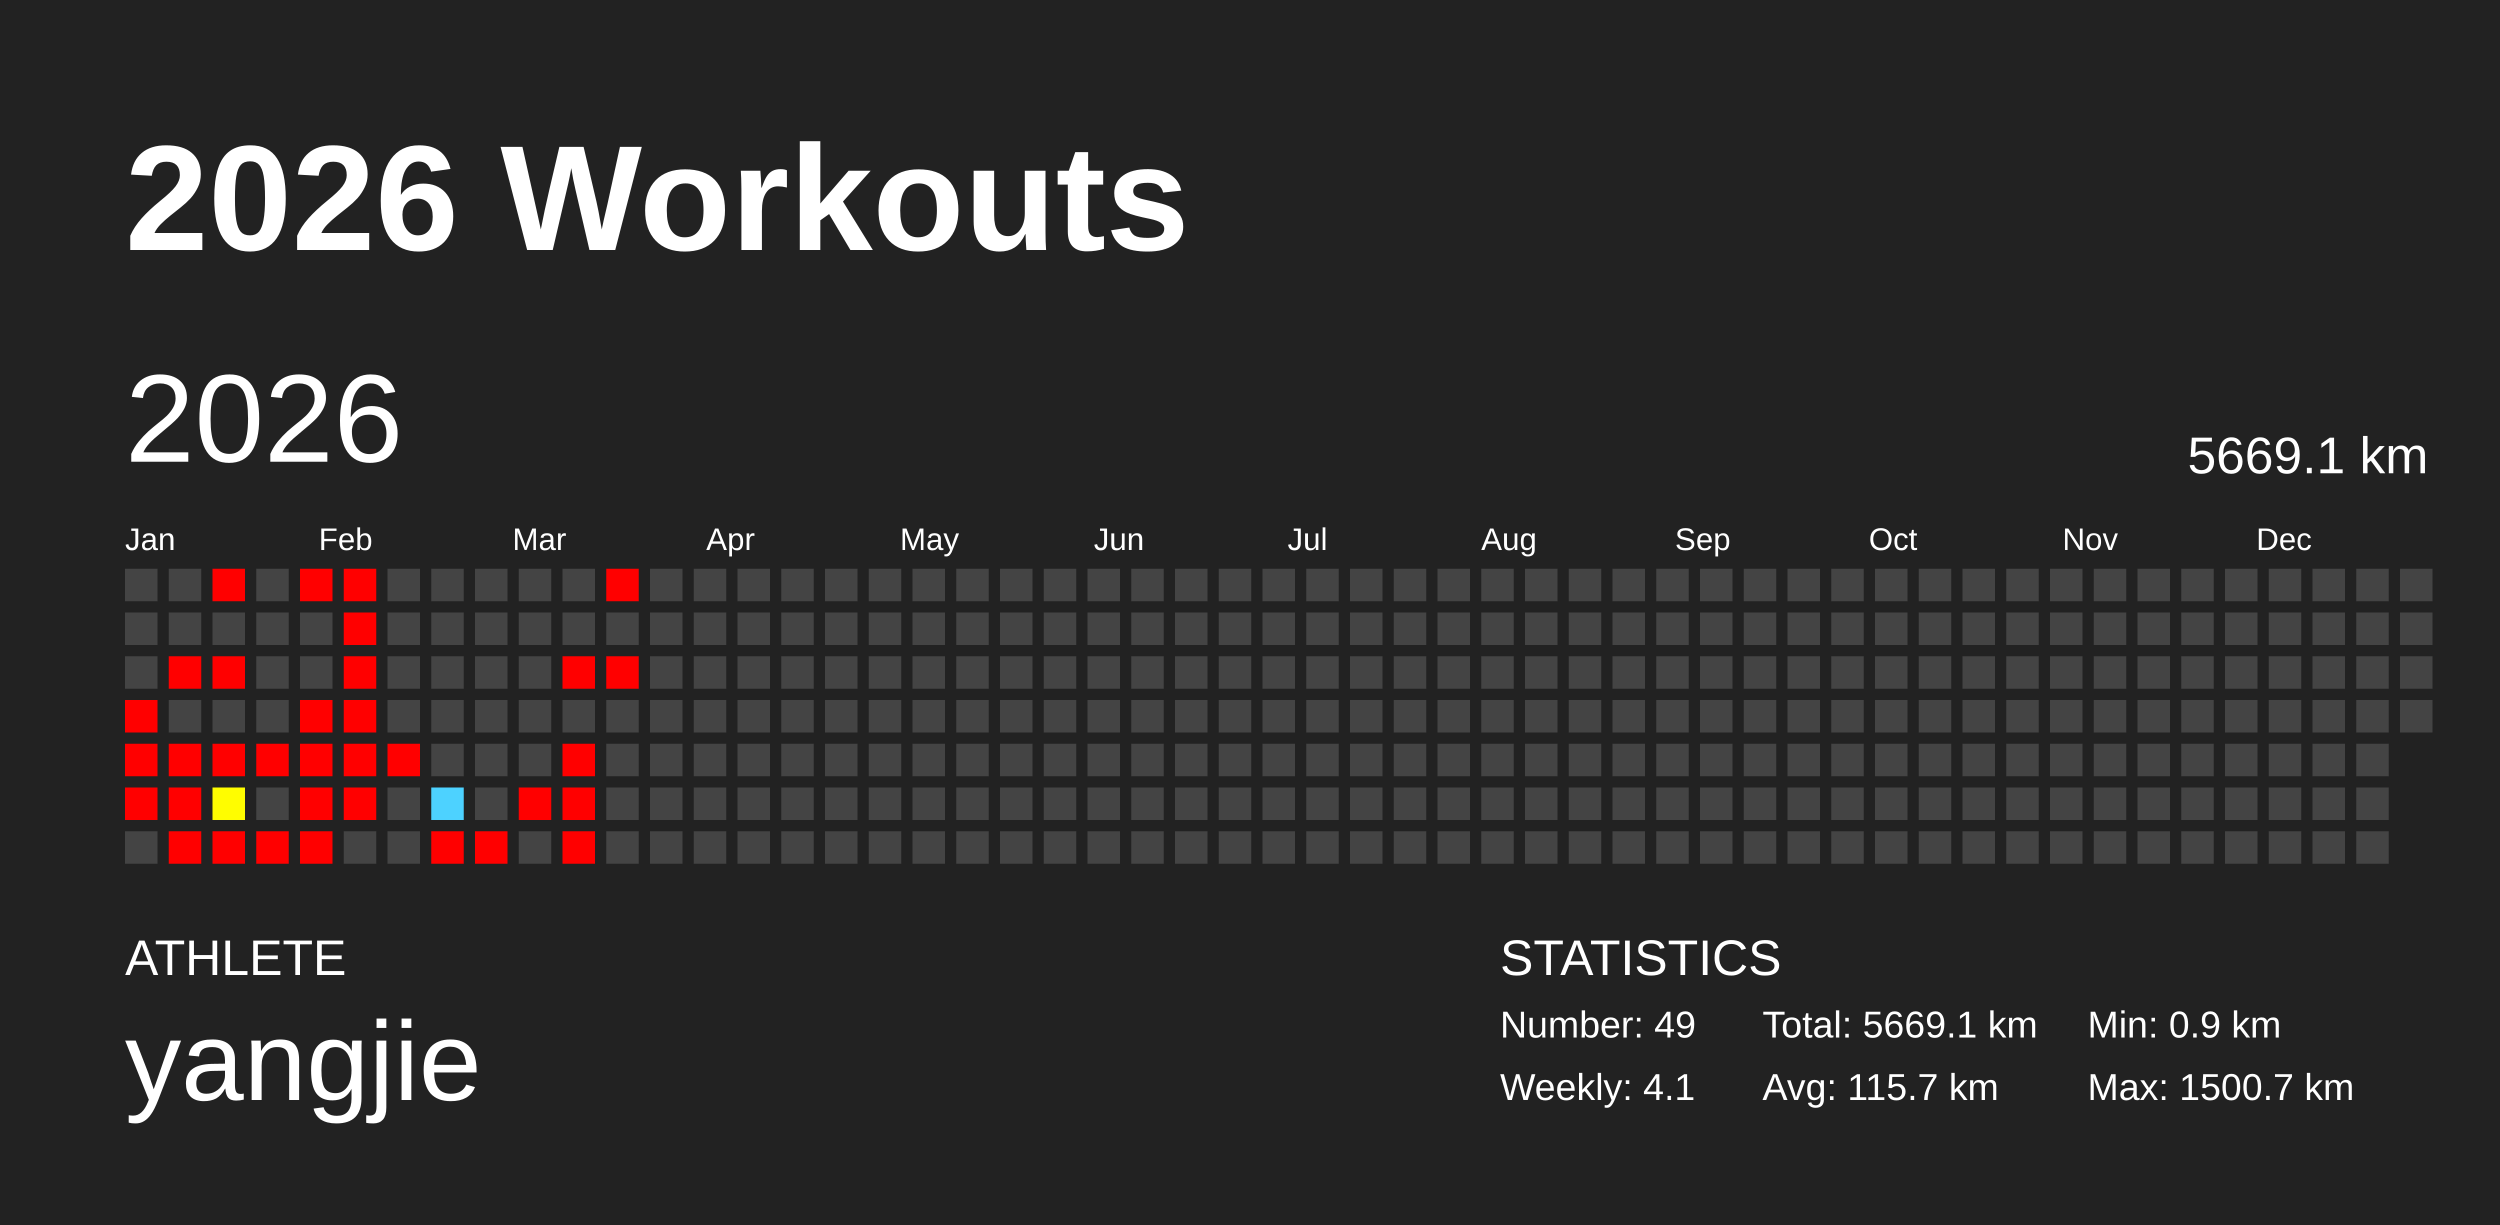
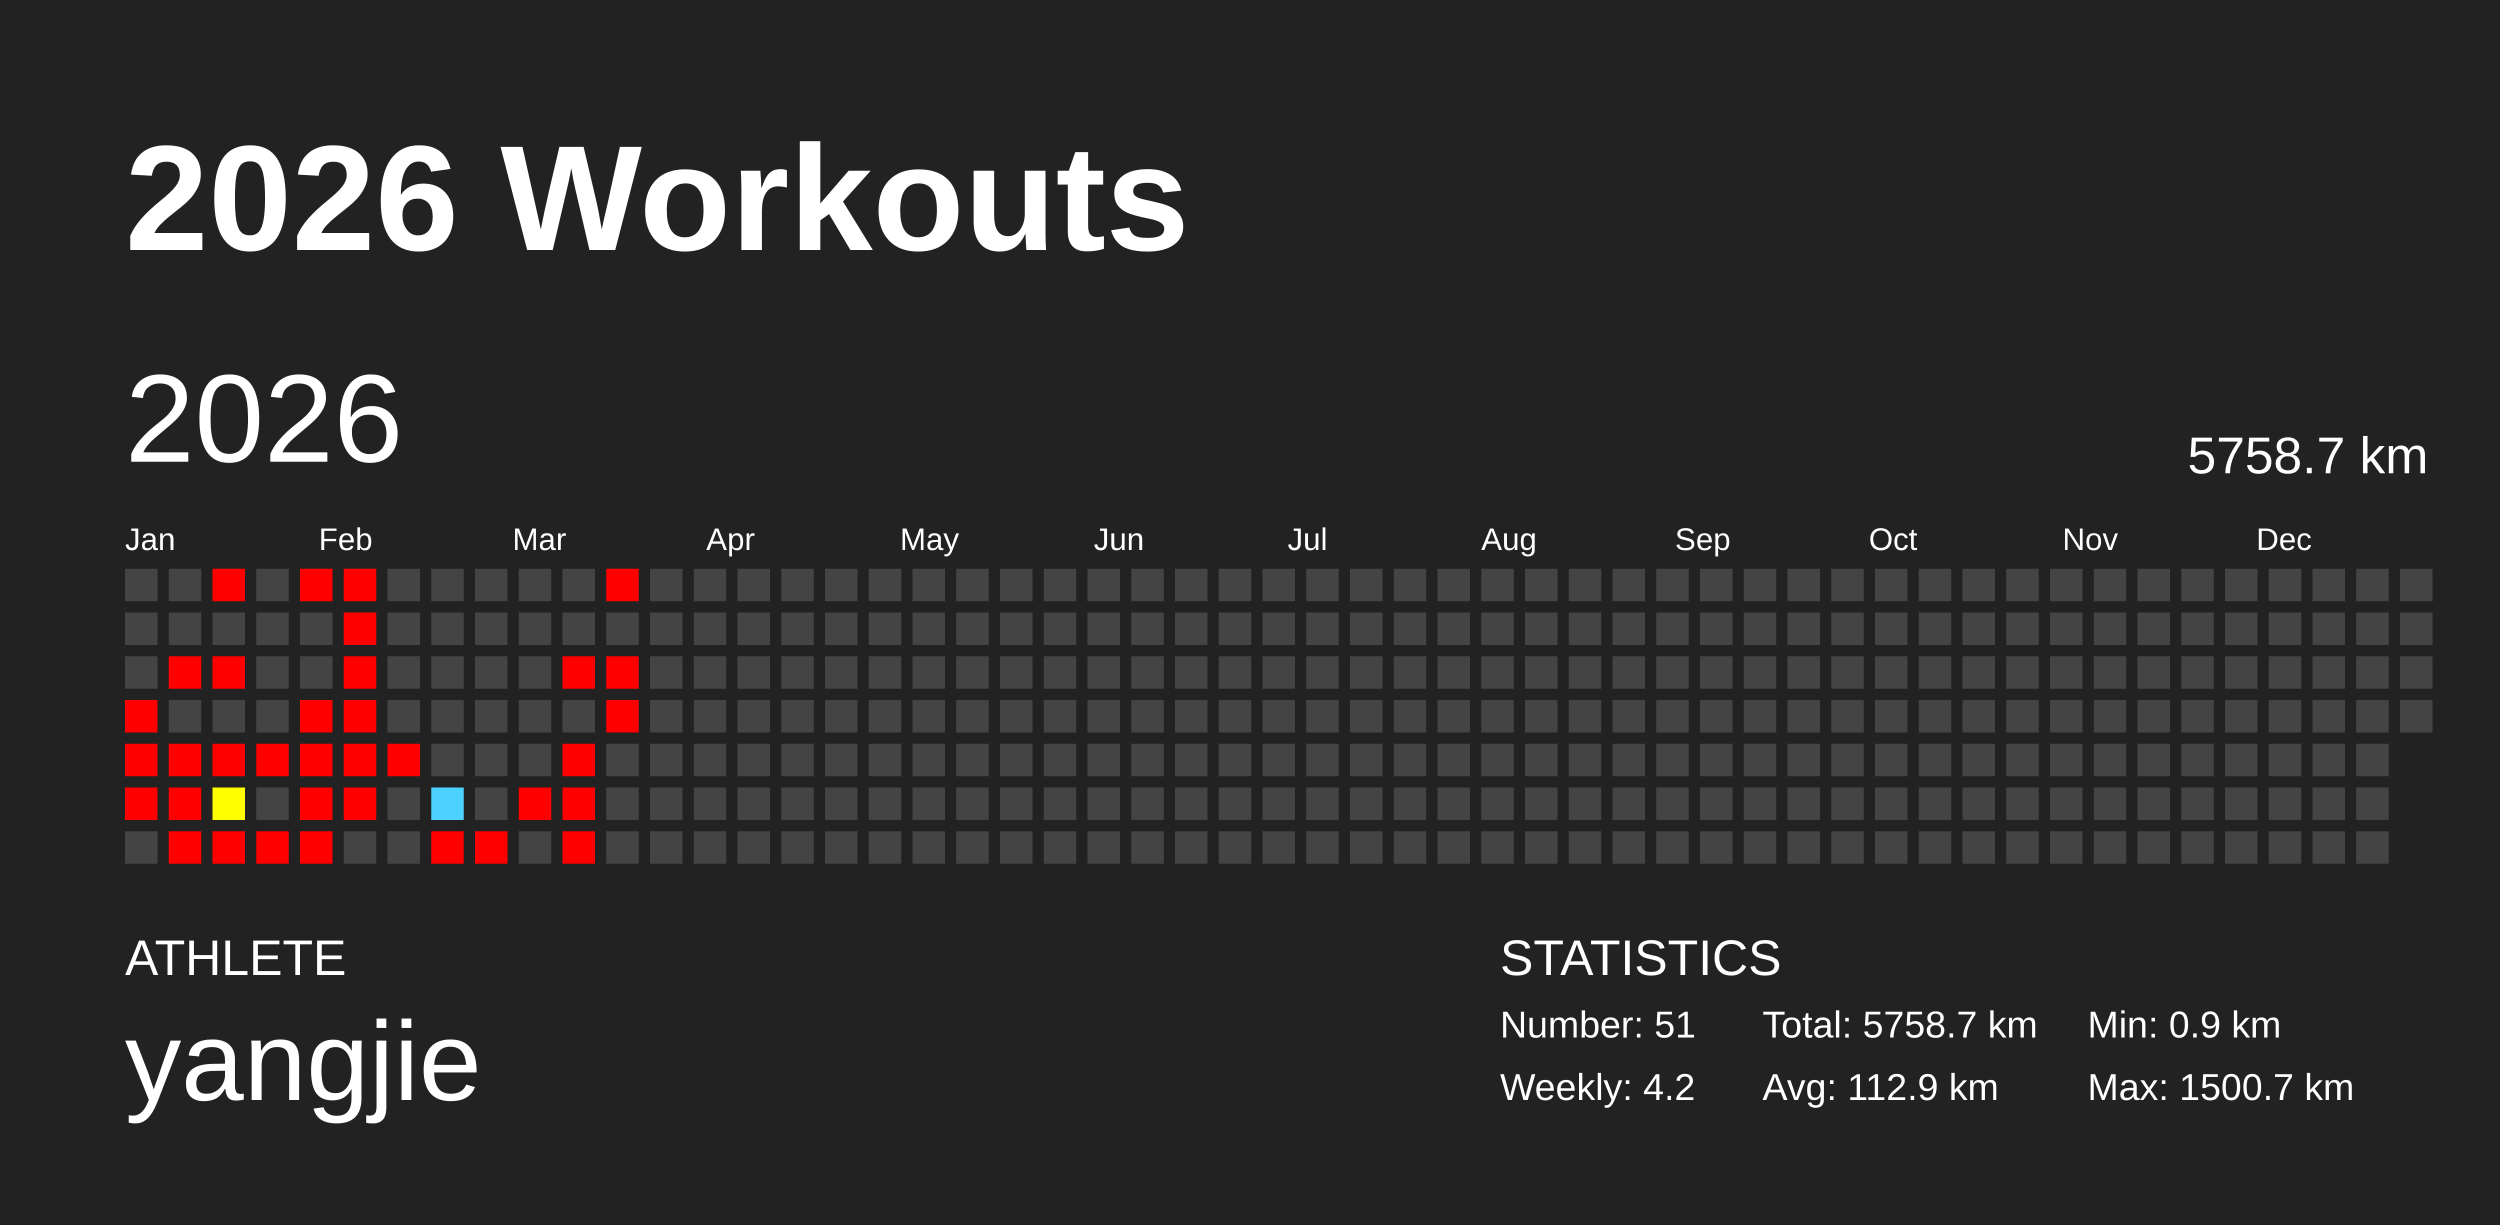
<svg xmlns="http://www.w3.org/2000/svg" baseProfile="full" height="98mm" version="1.1" viewBox="0,0,200,98" width="200mm">
  <defs />
  <rect fill="#222222" height="98" width="200" x="0" y="0" />
  <text fill="#FFFFFF" style="font-size:12px; font-family:Arial; font-weight:bold;" x="10" y="20">2026 Workouts</text>
  <text fill="#FFFFFF" style="font-size:4px; font-family:Arial" x="10" y="78">ATHLETE</text>
  <text fill="#FFFFFF" style="font-size:9px; font-family:Arial" x="10" y="88">yangjie</text>
  <text fill="#FFFFFF" style="font-size:4px; font-family:Arial" x="120" y="78">STATISTICS</text>
-   <text fill="#FFFFFF" style="font-size:3px; font-family:Arial" x="120" y="83">Number: 49</text>
-   <text fill="#FFFFFF" style="font-size:3px; font-family:Arial" x="120" y="88">Weekly: 4.1</text>
-   <text fill="#FFFFFF" style="font-size:3px; font-family:Arial" x="141" y="83">Total: 5669.1 km</text>
-   <text fill="#FFFFFF" style="font-size:3px; font-family:Arial" x="141" y="88">Avg: 115.7 km</text>
+   <text fill="#FFFFFF" style="font-size:3px; font-family:Arial" x="120" y="83">Number: 51</text>
+   <text fill="#FFFFFF" style="font-size:3px; font-family:Arial" x="120" y="88">Weekly: 4.2</text>
+   <text fill="#FFFFFF" style="font-size:3px; font-family:Arial" x="141" y="83">Total: 5758.7 km</text>
+   <text fill="#FFFFFF" style="font-size:3px; font-family:Arial" x="141" y="88">Avg: 112.9 km</text>
  <text fill="#FFFFFF" style="font-size:3px; font-family:Arial" x="167" y="83">Min: 0.9 km</text>
  <text fill="#FFFFFF" style="font-size:3px; font-family:Arial" x="167" y="88">Max: 1500.7 km</text>
  <text dominant-baseline="hanging" fill="#FFFFFF" style="font-size:10.0px; font-family:Arial;" x="10" y="30">2026</text>
-   <text dominant-baseline="hanging" fill="#FFFFFF" style="font-size:4.125px; font-family:Arial;" x="175" y="35">5669.1 km</text>
+   <text dominant-baseline="hanging" fill="#FFFFFF" style="font-size:4.125px; font-family:Arial;" x="175" y="35">5758.7 km</text>
  <text fill="#FFFFFF" style="font-size:2.5px; font-family:Arial" x="10.0" y="44">Jan</text>
  <text fill="#FFFFFF" style="font-size:2.5px; font-family:Arial" x="25.5" y="44">Feb</text>
  <text fill="#FFFFFF" style="font-size:2.5px; font-family:Arial" x="41.0" y="44">Mar</text>
  <text fill="#FFFFFF" style="font-size:2.5px; font-family:Arial" x="56.5" y="44">Apr</text>
  <text fill="#FFFFFF" style="font-size:2.5px; font-family:Arial" x="72.0" y="44">May</text>
  <text fill="#FFFFFF" style="font-size:2.5px; font-family:Arial" x="87.5" y="44">Jun</text>
  <text fill="#FFFFFF" style="font-size:2.5px; font-family:Arial" x="103.0" y="44">Jul</text>
  <text fill="#FFFFFF" style="font-size:2.5px; font-family:Arial" x="118.5" y="44">Aug</text>
  <text fill="#FFFFFF" style="font-size:2.5px; font-family:Arial" x="134.0" y="44">Sep</text>
  <text fill="#FFFFFF" style="font-size:2.5px; font-family:Arial" x="149.5" y="44">Oct</text>
  <text fill="#FFFFFF" style="font-size:2.5px; font-family:Arial" x="165.0" y="44">Nov</text>
  <text fill="#FFFFFF" style="font-size:2.5px; font-family:Arial" x="180.5" y="44">Dec</text>
  <rect fill="#444444" height="2.6" width="2.6" x="10.0" y="45.5" />
  <rect fill="#444444" height="2.6" width="2.6" x="10.0" y="49.0" />
  <rect fill="#444444" height="2.6" width="2.6" x="10.0" y="52.5" />
  <rect fill="red" height="2.6" width="2.6" x="10.0" y="56.0" />
  <rect fill="red" height="2.6" width="2.6" x="10.0" y="59.5" />
  <rect fill="red" height="2.6" width="2.6" x="10.0" y="63.0" />
  <rect fill="#444444" height="2.6" width="2.6" x="10.0" y="66.5" />
  <rect fill="#444444" height="2.6" width="2.6" x="13.5" y="45.5" />
  <rect fill="#444444" height="2.6" width="2.6" x="13.5" y="49.0" />
  <rect fill="red" height="2.6" width="2.6" x="13.5" y="52.5" />
  <rect fill="#444444" height="2.6" width="2.6" x="13.5" y="56.0" />
  <rect fill="red" height="2.6" width="2.6" x="13.5" y="59.5" />
  <rect fill="red" height="2.6" width="2.6" x="13.5" y="63.0" />
  <rect fill="red" height="2.6" width="2.6" x="13.5" y="66.5" />
  <rect fill="red" height="2.6" width="2.6" x="17.0" y="45.5" />
  <rect fill="#444444" height="2.6" width="2.6" x="17.0" y="49.0" />
  <rect fill="red" height="2.6" width="2.6" x="17.0" y="52.5" />
  <rect fill="#444444" height="2.6" width="2.6" x="17.0" y="56.0" />
  <rect fill="red" height="2.6" width="2.6" x="17.0" y="59.5" />
  <rect fill="#fffd00" height="2.6" width="2.6" x="17.0" y="63.0" />
  <rect fill="red" height="2.6" width="2.6" x="17.0" y="66.5" />
  <rect fill="#444444" height="2.6" width="2.6" x="20.5" y="45.5" />
  <rect fill="#444444" height="2.6" width="2.6" x="20.5" y="49.0" />
  <rect fill="#444444" height="2.6" width="2.6" x="20.5" y="52.5" />
  <rect fill="#444444" height="2.6" width="2.6" x="20.5" y="56.0" />
  <rect fill="red" height="2.6" width="2.6" x="20.5" y="59.5" />
  <rect fill="#444444" height="2.6" width="2.6" x="20.5" y="63.0" />
  <rect fill="red" height="2.6" width="2.6" x="20.5" y="66.5" />
  <rect fill="red" height="2.6" width="2.6" x="24.0" y="45.5" />
  <rect fill="#444444" height="2.6" width="2.6" x="24.0" y="49.0" />
  <rect fill="#444444" height="2.6" width="2.6" x="24.0" y="52.5" />
  <rect fill="red" height="2.6" width="2.6" x="24.0" y="56.0" />
  <rect fill="red" height="2.6" width="2.6" x="24.0" y="59.5" />
  <rect fill="red" height="2.6" width="2.6" x="24.0" y="63.0" />
  <rect fill="red" height="2.6" width="2.6" x="24.0" y="66.5" />
  <rect fill="red" height="2.6" width="2.6" x="27.5" y="45.5" />
  <rect fill="red" height="2.6" width="2.6" x="27.5" y="49.0" />
  <rect fill="red" height="2.6" width="2.6" x="27.5" y="52.5" />
  <rect fill="red" height="2.6" width="2.6" x="27.5" y="56.0" />
  <rect fill="red" height="2.6" width="2.6" x="27.5" y="59.5" />
  <rect fill="red" height="2.6" width="2.6" x="27.5" y="63.0" />
  <rect fill="#444444" height="2.6" width="2.6" x="27.5" y="66.5" />
  <rect fill="#444444" height="2.6" width="2.6" x="31.0" y="45.5" />
  <rect fill="#444444" height="2.6" width="2.6" x="31.0" y="49.0" />
  <rect fill="#444444" height="2.6" width="2.6" x="31.0" y="52.5" />
  <rect fill="#444444" height="2.6" width="2.6" x="31.0" y="56.0" />
  <rect fill="red" height="2.6" width="2.6" x="31.0" y="59.5" />
  <rect fill="#444444" height="2.6" width="2.6" x="31.0" y="63.0" />
  <rect fill="#444444" height="2.6" width="2.6" x="31.0" y="66.5" />
  <rect fill="#444444" height="2.6" width="2.6" x="34.5" y="45.5" />
  <rect fill="#444444" height="2.6" width="2.6" x="34.5" y="49.0" />
  <rect fill="#444444" height="2.6" width="2.6" x="34.5" y="52.5" />
  <rect fill="#444444" height="2.6" width="2.6" x="34.5" y="56.0" />
  <rect fill="#444444" height="2.6" width="2.6" x="34.5" y="59.5" />
  <rect fill="#4dd2ff" height="2.6" width="2.6" x="34.5" y="63.0" />
  <rect fill="red" height="2.6" width="2.6" x="34.5" y="66.5" />
  <rect fill="#444444" height="2.6" width="2.6" x="38.0" y="45.5" />
  <rect fill="#444444" height="2.6" width="2.6" x="38.0" y="49.0" />
  <rect fill="#444444" height="2.6" width="2.6" x="38.0" y="52.5" />
  <rect fill="#444444" height="2.6" width="2.6" x="38.0" y="56.0" />
  <rect fill="#444444" height="2.6" width="2.6" x="38.0" y="59.5" />
  <rect fill="#444444" height="2.6" width="2.6" x="38.0" y="63.0" />
  <rect fill="red" height="2.6" width="2.6" x="38.0" y="66.5" />
  <rect fill="#444444" height="2.6" width="2.6" x="41.5" y="45.5" />
  <rect fill="#444444" height="2.6" width="2.6" x="41.5" y="49.0" />
  <rect fill="#444444" height="2.6" width="2.6" x="41.5" y="52.5" />
  <rect fill="#444444" height="2.6" width="2.6" x="41.5" y="56.0" />
  <rect fill="#444444" height="2.6" width="2.6" x="41.5" y="59.5" />
  <rect fill="red" height="2.6" width="2.6" x="41.5" y="63.0" />
  <rect fill="#444444" height="2.6" width="2.6" x="41.5" y="66.5" />
  <rect fill="#444444" height="2.6" width="2.6" x="45.0" y="45.5" />
  <rect fill="#444444" height="2.6" width="2.6" x="45.0" y="49.0" />
  <rect fill="red" height="2.6" width="2.6" x="45.0" y="52.5" />
  <rect fill="#444444" height="2.6" width="2.6" x="45.0" y="56.0" />
  <rect fill="red" height="2.6" width="2.6" x="45.0" y="59.5" />
  <rect fill="red" height="2.6" width="2.6" x="45.0" y="63.0" />
  <rect fill="red" height="2.6" width="2.6" x="45.0" y="66.5" />
  <rect fill="red" height="2.6" width="2.6" x="48.5" y="45.5" />
  <rect fill="#444444" height="2.6" width="2.6" x="48.5" y="49.0" />
  <rect fill="red" height="2.6" width="2.6" x="48.5" y="52.5" />
-   <rect fill="#444444" height="2.6" width="2.6" x="48.5" y="56.0" />
+   <rect fill="red" height="2.6" width="2.6" x="48.5" y="56.0" />
  <rect fill="#444444" height="2.6" width="2.6" x="48.5" y="59.5" />
  <rect fill="#444444" height="2.6" width="2.6" x="48.5" y="63.0" />
  <rect fill="#444444" height="2.6" width="2.6" x="48.5" y="66.5" />
  <rect fill="#444444" height="2.6" width="2.6" x="52.0" y="45.5" />
  <rect fill="#444444" height="2.6" width="2.6" x="52.0" y="49.0" />
  <rect fill="#444444" height="2.6" width="2.6" x="52.0" y="52.5" />
  <rect fill="#444444" height="2.6" width="2.6" x="52.0" y="56.0" />
  <rect fill="#444444" height="2.6" width="2.6" x="52.0" y="59.5" />
  <rect fill="#444444" height="2.6" width="2.6" x="52.0" y="63.0" />
  <rect fill="#444444" height="2.6" width="2.6" x="52.0" y="66.5" />
  <rect fill="#444444" height="2.6" width="2.6" x="55.5" y="45.5" />
  <rect fill="#444444" height="2.6" width="2.6" x="55.5" y="49.0" />
  <rect fill="#444444" height="2.6" width="2.6" x="55.5" y="52.5" />
  <rect fill="#444444" height="2.6" width="2.6" x="55.5" y="56.0" />
  <rect fill="#444444" height="2.6" width="2.6" x="55.5" y="59.5" />
  <rect fill="#444444" height="2.6" width="2.6" x="55.5" y="63.0" />
  <rect fill="#444444" height="2.6" width="2.6" x="55.5" y="66.5" />
  <rect fill="#444444" height="2.6" width="2.6" x="59.0" y="45.5" />
  <rect fill="#444444" height="2.6" width="2.6" x="59.0" y="49.0" />
  <rect fill="#444444" height="2.6" width="2.6" x="59.0" y="52.5" />
  <rect fill="#444444" height="2.6" width="2.6" x="59.0" y="56.0" />
  <rect fill="#444444" height="2.6" width="2.6" x="59.0" y="59.5" />
  <rect fill="#444444" height="2.6" width="2.6" x="59.0" y="63.0" />
  <rect fill="#444444" height="2.6" width="2.6" x="59.0" y="66.5" />
  <rect fill="#444444" height="2.6" width="2.6" x="62.5" y="45.5" />
  <rect fill="#444444" height="2.6" width="2.6" x="62.5" y="49.0" />
  <rect fill="#444444" height="2.6" width="2.6" x="62.5" y="52.5" />
  <rect fill="#444444" height="2.6" width="2.6" x="62.5" y="56.0" />
  <rect fill="#444444" height="2.6" width="2.6" x="62.5" y="59.5" />
  <rect fill="#444444" height="2.6" width="2.6" x="62.5" y="63.0" />
  <rect fill="#444444" height="2.6" width="2.6" x="62.5" y="66.5" />
  <rect fill="#444444" height="2.6" width="2.6" x="66.0" y="45.5" />
  <rect fill="#444444" height="2.6" width="2.6" x="66.0" y="49.0" />
  <rect fill="#444444" height="2.6" width="2.6" x="66.0" y="52.5" />
  <rect fill="#444444" height="2.6" width="2.6" x="66.0" y="56.0" />
  <rect fill="#444444" height="2.6" width="2.6" x="66.0" y="59.5" />
  <rect fill="#444444" height="2.6" width="2.6" x="66.0" y="63.0" />
  <rect fill="#444444" height="2.6" width="2.6" x="66.0" y="66.5" />
  <rect fill="#444444" height="2.6" width="2.6" x="69.5" y="45.5" />
  <rect fill="#444444" height="2.6" width="2.6" x="69.5" y="49.0" />
  <rect fill="#444444" height="2.6" width="2.6" x="69.5" y="52.5" />
  <rect fill="#444444" height="2.6" width="2.6" x="69.5" y="56.0" />
  <rect fill="#444444" height="2.6" width="2.6" x="69.5" y="59.5" />
  <rect fill="#444444" height="2.6" width="2.6" x="69.5" y="63.0" />
  <rect fill="#444444" height="2.6" width="2.6" x="69.5" y="66.5" />
  <rect fill="#444444" height="2.6" width="2.6" x="73.0" y="45.5" />
  <rect fill="#444444" height="2.6" width="2.6" x="73.0" y="49.0" />
  <rect fill="#444444" height="2.6" width="2.6" x="73.0" y="52.5" />
  <rect fill="#444444" height="2.6" width="2.6" x="73.0" y="56.0" />
  <rect fill="#444444" height="2.6" width="2.6" x="73.0" y="59.5" />
  <rect fill="#444444" height="2.6" width="2.6" x="73.0" y="63.0" />
  <rect fill="#444444" height="2.6" width="2.6" x="73.0" y="66.5" />
  <rect fill="#444444" height="2.6" width="2.6" x="76.5" y="45.5" />
  <rect fill="#444444" height="2.6" width="2.6" x="76.5" y="49.0" />
  <rect fill="#444444" height="2.6" width="2.6" x="76.5" y="52.5" />
  <rect fill="#444444" height="2.6" width="2.6" x="76.5" y="56.0" />
  <rect fill="#444444" height="2.6" width="2.6" x="76.5" y="59.5" />
  <rect fill="#444444" height="2.6" width="2.6" x="76.5" y="63.0" />
  <rect fill="#444444" height="2.6" width="2.6" x="76.5" y="66.5" />
  <rect fill="#444444" height="2.6" width="2.6" x="80.0" y="45.5" />
  <rect fill="#444444" height="2.6" width="2.6" x="80.0" y="49.0" />
  <rect fill="#444444" height="2.6" width="2.6" x="80.0" y="52.5" />
  <rect fill="#444444" height="2.6" width="2.6" x="80.0" y="56.0" />
  <rect fill="#444444" height="2.6" width="2.6" x="80.0" y="59.5" />
  <rect fill="#444444" height="2.6" width="2.6" x="80.0" y="63.0" />
  <rect fill="#444444" height="2.6" width="2.6" x="80.0" y="66.5" />
  <rect fill="#444444" height="2.6" width="2.6" x="83.5" y="45.5" />
  <rect fill="#444444" height="2.6" width="2.6" x="83.5" y="49.0" />
  <rect fill="#444444" height="2.6" width="2.6" x="83.5" y="52.5" />
  <rect fill="#444444" height="2.6" width="2.6" x="83.5" y="56.0" />
  <rect fill="#444444" height="2.6" width="2.6" x="83.5" y="59.5" />
  <rect fill="#444444" height="2.6" width="2.6" x="83.5" y="63.0" />
  <rect fill="#444444" height="2.6" width="2.6" x="83.5" y="66.5" />
  <rect fill="#444444" height="2.6" width="2.6" x="87.0" y="45.5" />
  <rect fill="#444444" height="2.6" width="2.6" x="87.0" y="49.0" />
  <rect fill="#444444" height="2.6" width="2.6" x="87.0" y="52.5" />
  <rect fill="#444444" height="2.6" width="2.6" x="87.0" y="56.0" />
  <rect fill="#444444" height="2.6" width="2.6" x="87.0" y="59.5" />
  <rect fill="#444444" height="2.6" width="2.6" x="87.0" y="63.0" />
  <rect fill="#444444" height="2.6" width="2.6" x="87.0" y="66.5" />
  <rect fill="#444444" height="2.6" width="2.6" x="90.5" y="45.5" />
  <rect fill="#444444" height="2.6" width="2.6" x="90.5" y="49.0" />
  <rect fill="#444444" height="2.6" width="2.6" x="90.5" y="52.5" />
  <rect fill="#444444" height="2.6" width="2.6" x="90.5" y="56.0" />
  <rect fill="#444444" height="2.6" width="2.6" x="90.5" y="59.5" />
  <rect fill="#444444" height="2.6" width="2.6" x="90.5" y="63.0" />
  <rect fill="#444444" height="2.6" width="2.6" x="90.5" y="66.5" />
  <rect fill="#444444" height="2.6" width="2.6" x="94.0" y="45.5" />
  <rect fill="#444444" height="2.6" width="2.6" x="94.0" y="49.0" />
  <rect fill="#444444" height="2.6" width="2.6" x="94.0" y="52.5" />
  <rect fill="#444444" height="2.6" width="2.6" x="94.0" y="56.0" />
  <rect fill="#444444" height="2.6" width="2.6" x="94.0" y="59.5" />
  <rect fill="#444444" height="2.6" width="2.6" x="94.0" y="63.0" />
  <rect fill="#444444" height="2.6" width="2.6" x="94.0" y="66.5" />
  <rect fill="#444444" height="2.6" width="2.6" x="97.5" y="45.5" />
  <rect fill="#444444" height="2.6" width="2.6" x="97.5" y="49.0" />
  <rect fill="#444444" height="2.6" width="2.6" x="97.5" y="52.5" />
  <rect fill="#444444" height="2.6" width="2.6" x="97.5" y="56.0" />
  <rect fill="#444444" height="2.6" width="2.6" x="97.5" y="59.5" />
  <rect fill="#444444" height="2.6" width="2.6" x="97.5" y="63.0" />
  <rect fill="#444444" height="2.6" width="2.6" x="97.5" y="66.5" />
  <rect fill="#444444" height="2.6" width="2.6" x="101.0" y="45.5" />
  <rect fill="#444444" height="2.6" width="2.6" x="101.0" y="49.0" />
  <rect fill="#444444" height="2.6" width="2.6" x="101.0" y="52.5" />
  <rect fill="#444444" height="2.6" width="2.6" x="101.0" y="56.0" />
  <rect fill="#444444" height="2.6" width="2.6" x="101.0" y="59.5" />
  <rect fill="#444444" height="2.6" width="2.6" x="101.0" y="63.0" />
  <rect fill="#444444" height="2.6" width="2.6" x="101.0" y="66.5" />
  <rect fill="#444444" height="2.6" width="2.6" x="104.5" y="45.5" />
  <rect fill="#444444" height="2.6" width="2.6" x="104.5" y="49.0" />
  <rect fill="#444444" height="2.6" width="2.6" x="104.5" y="52.5" />
  <rect fill="#444444" height="2.6" width="2.6" x="104.5" y="56.0" />
  <rect fill="#444444" height="2.6" width="2.6" x="104.5" y="59.5" />
  <rect fill="#444444" height="2.6" width="2.6" x="104.5" y="63.0" />
  <rect fill="#444444" height="2.6" width="2.6" x="104.5" y="66.5" />
  <rect fill="#444444" height="2.6" width="2.6" x="108.0" y="45.5" />
  <rect fill="#444444" height="2.6" width="2.6" x="108.0" y="49.0" />
  <rect fill="#444444" height="2.6" width="2.6" x="108.0" y="52.5" />
  <rect fill="#444444" height="2.6" width="2.6" x="108.0" y="56.0" />
  <rect fill="#444444" height="2.6" width="2.6" x="108.0" y="59.5" />
  <rect fill="#444444" height="2.6" width="2.6" x="108.0" y="63.0" />
  <rect fill="#444444" height="2.6" width="2.6" x="108.0" y="66.5" />
  <rect fill="#444444" height="2.6" width="2.6" x="111.5" y="45.5" />
  <rect fill="#444444" height="2.6" width="2.6" x="111.5" y="49.0" />
  <rect fill="#444444" height="2.6" width="2.6" x="111.5" y="52.5" />
  <rect fill="#444444" height="2.6" width="2.6" x="111.5" y="56.0" />
  <rect fill="#444444" height="2.6" width="2.6" x="111.5" y="59.5" />
  <rect fill="#444444" height="2.6" width="2.6" x="111.5" y="63.0" />
  <rect fill="#444444" height="2.6" width="2.6" x="111.5" y="66.5" />
  <rect fill="#444444" height="2.6" width="2.6" x="115.0" y="45.5" />
  <rect fill="#444444" height="2.6" width="2.6" x="115.0" y="49.0" />
  <rect fill="#444444" height="2.6" width="2.6" x="115.0" y="52.5" />
  <rect fill="#444444" height="2.6" width="2.6" x="115.0" y="56.0" />
  <rect fill="#444444" height="2.6" width="2.6" x="115.0" y="59.5" />
  <rect fill="#444444" height="2.6" width="2.6" x="115.0" y="63.0" />
  <rect fill="#444444" height="2.6" width="2.6" x="115.0" y="66.5" />
  <rect fill="#444444" height="2.6" width="2.6" x="118.5" y="45.5" />
  <rect fill="#444444" height="2.6" width="2.6" x="118.5" y="49.0" />
  <rect fill="#444444" height="2.6" width="2.6" x="118.5" y="52.5" />
  <rect fill="#444444" height="2.6" width="2.6" x="118.5" y="56.0" />
  <rect fill="#444444" height="2.6" width="2.6" x="118.5" y="59.5" />
  <rect fill="#444444" height="2.6" width="2.6" x="118.5" y="63.0" />
  <rect fill="#444444" height="2.6" width="2.6" x="118.5" y="66.5" />
  <rect fill="#444444" height="2.6" width="2.6" x="122.0" y="45.5" />
  <rect fill="#444444" height="2.6" width="2.6" x="122.0" y="49.0" />
  <rect fill="#444444" height="2.6" width="2.6" x="122.0" y="52.5" />
  <rect fill="#444444" height="2.6" width="2.6" x="122.0" y="56.0" />
  <rect fill="#444444" height="2.6" width="2.6" x="122.0" y="59.5" />
  <rect fill="#444444" height="2.6" width="2.6" x="122.0" y="63.0" />
  <rect fill="#444444" height="2.6" width="2.6" x="122.0" y="66.5" />
  <rect fill="#444444" height="2.6" width="2.6" x="125.5" y="45.5" />
  <rect fill="#444444" height="2.6" width="2.6" x="125.5" y="49.0" />
  <rect fill="#444444" height="2.6" width="2.6" x="125.5" y="52.5" />
  <rect fill="#444444" height="2.6" width="2.6" x="125.5" y="56.0" />
  <rect fill="#444444" height="2.6" width="2.6" x="125.5" y="59.5" />
  <rect fill="#444444" height="2.6" width="2.6" x="125.5" y="63.0" />
  <rect fill="#444444" height="2.6" width="2.6" x="125.5" y="66.5" />
  <rect fill="#444444" height="2.6" width="2.6" x="129.0" y="45.5" />
  <rect fill="#444444" height="2.6" width="2.6" x="129.0" y="49.0" />
  <rect fill="#444444" height="2.6" width="2.6" x="129.0" y="52.5" />
  <rect fill="#444444" height="2.6" width="2.6" x="129.0" y="56.0" />
  <rect fill="#444444" height="2.6" width="2.6" x="129.0" y="59.5" />
  <rect fill="#444444" height="2.6" width="2.6" x="129.0" y="63.0" />
  <rect fill="#444444" height="2.6" width="2.6" x="129.0" y="66.5" />
  <rect fill="#444444" height="2.6" width="2.6" x="132.5" y="45.5" />
  <rect fill="#444444" height="2.6" width="2.6" x="132.5" y="49.0" />
  <rect fill="#444444" height="2.6" width="2.6" x="132.5" y="52.5" />
  <rect fill="#444444" height="2.6" width="2.6" x="132.5" y="56.0" />
  <rect fill="#444444" height="2.6" width="2.6" x="132.5" y="59.5" />
  <rect fill="#444444" height="2.6" width="2.6" x="132.5" y="63.0" />
  <rect fill="#444444" height="2.6" width="2.6" x="132.5" y="66.5" />
  <rect fill="#444444" height="2.6" width="2.6" x="136.0" y="45.5" />
  <rect fill="#444444" height="2.6" width="2.6" x="136.0" y="49.0" />
  <rect fill="#444444" height="2.6" width="2.6" x="136.0" y="52.5" />
  <rect fill="#444444" height="2.6" width="2.6" x="136.0" y="56.0" />
  <rect fill="#444444" height="2.6" width="2.6" x="136.0" y="59.5" />
  <rect fill="#444444" height="2.6" width="2.6" x="136.0" y="63.0" />
  <rect fill="#444444" height="2.6" width="2.6" x="136.0" y="66.5" />
  <rect fill="#444444" height="2.6" width="2.6" x="139.5" y="45.5" />
  <rect fill="#444444" height="2.6" width="2.6" x="139.5" y="49.0" />
  <rect fill="#444444" height="2.6" width="2.6" x="139.5" y="52.5" />
  <rect fill="#444444" height="2.6" width="2.6" x="139.5" y="56.0" />
  <rect fill="#444444" height="2.6" width="2.6" x="139.5" y="59.5" />
  <rect fill="#444444" height="2.6" width="2.6" x="139.5" y="63.0" />
  <rect fill="#444444" height="2.6" width="2.6" x="139.5" y="66.5" />
  <rect fill="#444444" height="2.6" width="2.6" x="143.0" y="45.5" />
  <rect fill="#444444" height="2.6" width="2.6" x="143.0" y="49.0" />
  <rect fill="#444444" height="2.6" width="2.6" x="143.0" y="52.5" />
  <rect fill="#444444" height="2.6" width="2.6" x="143.0" y="56.0" />
  <rect fill="#444444" height="2.6" width="2.6" x="143.0" y="59.5" />
  <rect fill="#444444" height="2.6" width="2.6" x="143.0" y="63.0" />
  <rect fill="#444444" height="2.6" width="2.6" x="143.0" y="66.5" />
  <rect fill="#444444" height="2.6" width="2.6" x="146.5" y="45.5" />
  <rect fill="#444444" height="2.6" width="2.6" x="146.5" y="49.0" />
  <rect fill="#444444" height="2.6" width="2.6" x="146.5" y="52.5" />
  <rect fill="#444444" height="2.6" width="2.6" x="146.5" y="56.0" />
  <rect fill="#444444" height="2.6" width="2.6" x="146.5" y="59.5" />
  <rect fill="#444444" height="2.6" width="2.6" x="146.5" y="63.0" />
  <rect fill="#444444" height="2.6" width="2.6" x="146.5" y="66.5" />
  <rect fill="#444444" height="2.6" width="2.6" x="150.0" y="45.5" />
  <rect fill="#444444" height="2.6" width="2.6" x="150.0" y="49.0" />
  <rect fill="#444444" height="2.6" width="2.6" x="150.0" y="52.5" />
  <rect fill="#444444" height="2.6" width="2.6" x="150.0" y="56.0" />
  <rect fill="#444444" height="2.6" width="2.6" x="150.0" y="59.5" />
  <rect fill="#444444" height="2.6" width="2.6" x="150.0" y="63.0" />
  <rect fill="#444444" height="2.6" width="2.6" x="150.0" y="66.5" />
  <rect fill="#444444" height="2.6" width="2.6" x="153.5" y="45.5" />
  <rect fill="#444444" height="2.6" width="2.6" x="153.5" y="49.0" />
  <rect fill="#444444" height="2.6" width="2.6" x="153.5" y="52.5" />
  <rect fill="#444444" height="2.6" width="2.6" x="153.5" y="56.0" />
  <rect fill="#444444" height="2.6" width="2.6" x="153.5" y="59.5" />
  <rect fill="#444444" height="2.6" width="2.6" x="153.5" y="63.0" />
  <rect fill="#444444" height="2.6" width="2.6" x="153.5" y="66.5" />
  <rect fill="#444444" height="2.6" width="2.6" x="157.0" y="45.5" />
  <rect fill="#444444" height="2.6" width="2.6" x="157.0" y="49.0" />
  <rect fill="#444444" height="2.6" width="2.6" x="157.0" y="52.5" />
  <rect fill="#444444" height="2.6" width="2.6" x="157.0" y="56.0" />
  <rect fill="#444444" height="2.6" width="2.6" x="157.0" y="59.5" />
  <rect fill="#444444" height="2.6" width="2.6" x="157.0" y="63.0" />
  <rect fill="#444444" height="2.6" width="2.6" x="157.0" y="66.5" />
  <rect fill="#444444" height="2.6" width="2.6" x="160.5" y="45.5" />
  <rect fill="#444444" height="2.6" width="2.6" x="160.5" y="49.0" />
  <rect fill="#444444" height="2.6" width="2.6" x="160.5" y="52.5" />
  <rect fill="#444444" height="2.6" width="2.6" x="160.5" y="56.0" />
  <rect fill="#444444" height="2.6" width="2.6" x="160.5" y="59.5" />
  <rect fill="#444444" height="2.6" width="2.6" x="160.5" y="63.0" />
  <rect fill="#444444" height="2.6" width="2.6" x="160.5" y="66.5" />
  <rect fill="#444444" height="2.6" width="2.6" x="164.0" y="45.5" />
  <rect fill="#444444" height="2.6" width="2.6" x="164.0" y="49.0" />
  <rect fill="#444444" height="2.6" width="2.6" x="164.0" y="52.5" />
  <rect fill="#444444" height="2.6" width="2.6" x="164.0" y="56.0" />
  <rect fill="#444444" height="2.6" width="2.6" x="164.0" y="59.5" />
  <rect fill="#444444" height="2.6" width="2.6" x="164.0" y="63.0" />
  <rect fill="#444444" height="2.6" width="2.6" x="164.0" y="66.5" />
  <rect fill="#444444" height="2.6" width="2.6" x="167.5" y="45.5" />
  <rect fill="#444444" height="2.6" width="2.6" x="167.5" y="49.0" />
  <rect fill="#444444" height="2.6" width="2.6" x="167.5" y="52.5" />
  <rect fill="#444444" height="2.6" width="2.6" x="167.5" y="56.0" />
  <rect fill="#444444" height="2.6" width="2.6" x="167.5" y="59.5" />
  <rect fill="#444444" height="2.6" width="2.6" x="167.5" y="63.0" />
  <rect fill="#444444" height="2.6" width="2.6" x="167.5" y="66.5" />
  <rect fill="#444444" height="2.6" width="2.6" x="171.0" y="45.5" />
  <rect fill="#444444" height="2.6" width="2.6" x="171.0" y="49.0" />
  <rect fill="#444444" height="2.6" width="2.6" x="171.0" y="52.5" />
  <rect fill="#444444" height="2.6" width="2.6" x="171.0" y="56.0" />
  <rect fill="#444444" height="2.6" width="2.6" x="171.0" y="59.5" />
  <rect fill="#444444" height="2.6" width="2.6" x="171.0" y="63.0" />
  <rect fill="#444444" height="2.6" width="2.6" x="171.0" y="66.5" />
  <rect fill="#444444" height="2.6" width="2.6" x="174.5" y="45.5" />
  <rect fill="#444444" height="2.6" width="2.6" x="174.5" y="49.0" />
  <rect fill="#444444" height="2.6" width="2.6" x="174.5" y="52.5" />
  <rect fill="#444444" height="2.6" width="2.6" x="174.5" y="56.0" />
  <rect fill="#444444" height="2.6" width="2.6" x="174.5" y="59.5" />
  <rect fill="#444444" height="2.6" width="2.6" x="174.5" y="63.0" />
  <rect fill="#444444" height="2.6" width="2.6" x="174.5" y="66.5" />
  <rect fill="#444444" height="2.6" width="2.6" x="178.0" y="45.5" />
  <rect fill="#444444" height="2.6" width="2.6" x="178.0" y="49.0" />
  <rect fill="#444444" height="2.6" width="2.6" x="178.0" y="52.5" />
  <rect fill="#444444" height="2.6" width="2.6" x="178.0" y="56.0" />
  <rect fill="#444444" height="2.6" width="2.6" x="178.0" y="59.5" />
  <rect fill="#444444" height="2.6" width="2.6" x="178.0" y="63.0" />
  <rect fill="#444444" height="2.6" width="2.6" x="178.0" y="66.5" />
  <rect fill="#444444" height="2.6" width="2.6" x="181.5" y="45.5" />
  <rect fill="#444444" height="2.6" width="2.6" x="181.5" y="49.0" />
  <rect fill="#444444" height="2.6" width="2.6" x="181.5" y="52.5" />
  <rect fill="#444444" height="2.6" width="2.6" x="181.5" y="56.0" />
  <rect fill="#444444" height="2.6" width="2.6" x="181.5" y="59.5" />
  <rect fill="#444444" height="2.6" width="2.6" x="181.5" y="63.0" />
  <rect fill="#444444" height="2.6" width="2.6" x="181.5" y="66.5" />
  <rect fill="#444444" height="2.6" width="2.6" x="185.0" y="45.5" />
  <rect fill="#444444" height="2.6" width="2.6" x="185.0" y="49.0" />
  <rect fill="#444444" height="2.6" width="2.6" x="185.0" y="52.5" />
  <rect fill="#444444" height="2.6" width="2.6" x="185.0" y="56.0" />
  <rect fill="#444444" height="2.6" width="2.6" x="185.0" y="59.5" />
  <rect fill="#444444" height="2.6" width="2.6" x="185.0" y="63.0" />
  <rect fill="#444444" height="2.6" width="2.6" x="185.0" y="66.5" />
  <rect fill="#444444" height="2.6" width="2.6" x="188.5" y="45.5" />
  <rect fill="#444444" height="2.6" width="2.6" x="188.5" y="49.0" />
  <rect fill="#444444" height="2.6" width="2.6" x="188.5" y="52.5" />
  <rect fill="#444444" height="2.6" width="2.6" x="188.5" y="56.0" />
  <rect fill="#444444" height="2.6" width="2.6" x="188.5" y="59.5" />
  <rect fill="#444444" height="2.6" width="2.6" x="188.5" y="63.0" />
  <rect fill="#444444" height="2.6" width="2.6" x="188.5" y="66.5" />
  <rect fill="#444444" height="2.6" width="2.6" x="192.0" y="45.5" />
  <rect fill="#444444" height="2.6" width="2.6" x="192.0" y="49.0" />
  <rect fill="#444444" height="2.6" width="2.6" x="192.0" y="52.5" />
  <rect fill="#444444" height="2.6" width="2.6" x="192.0" y="56.0" />
</svg>
